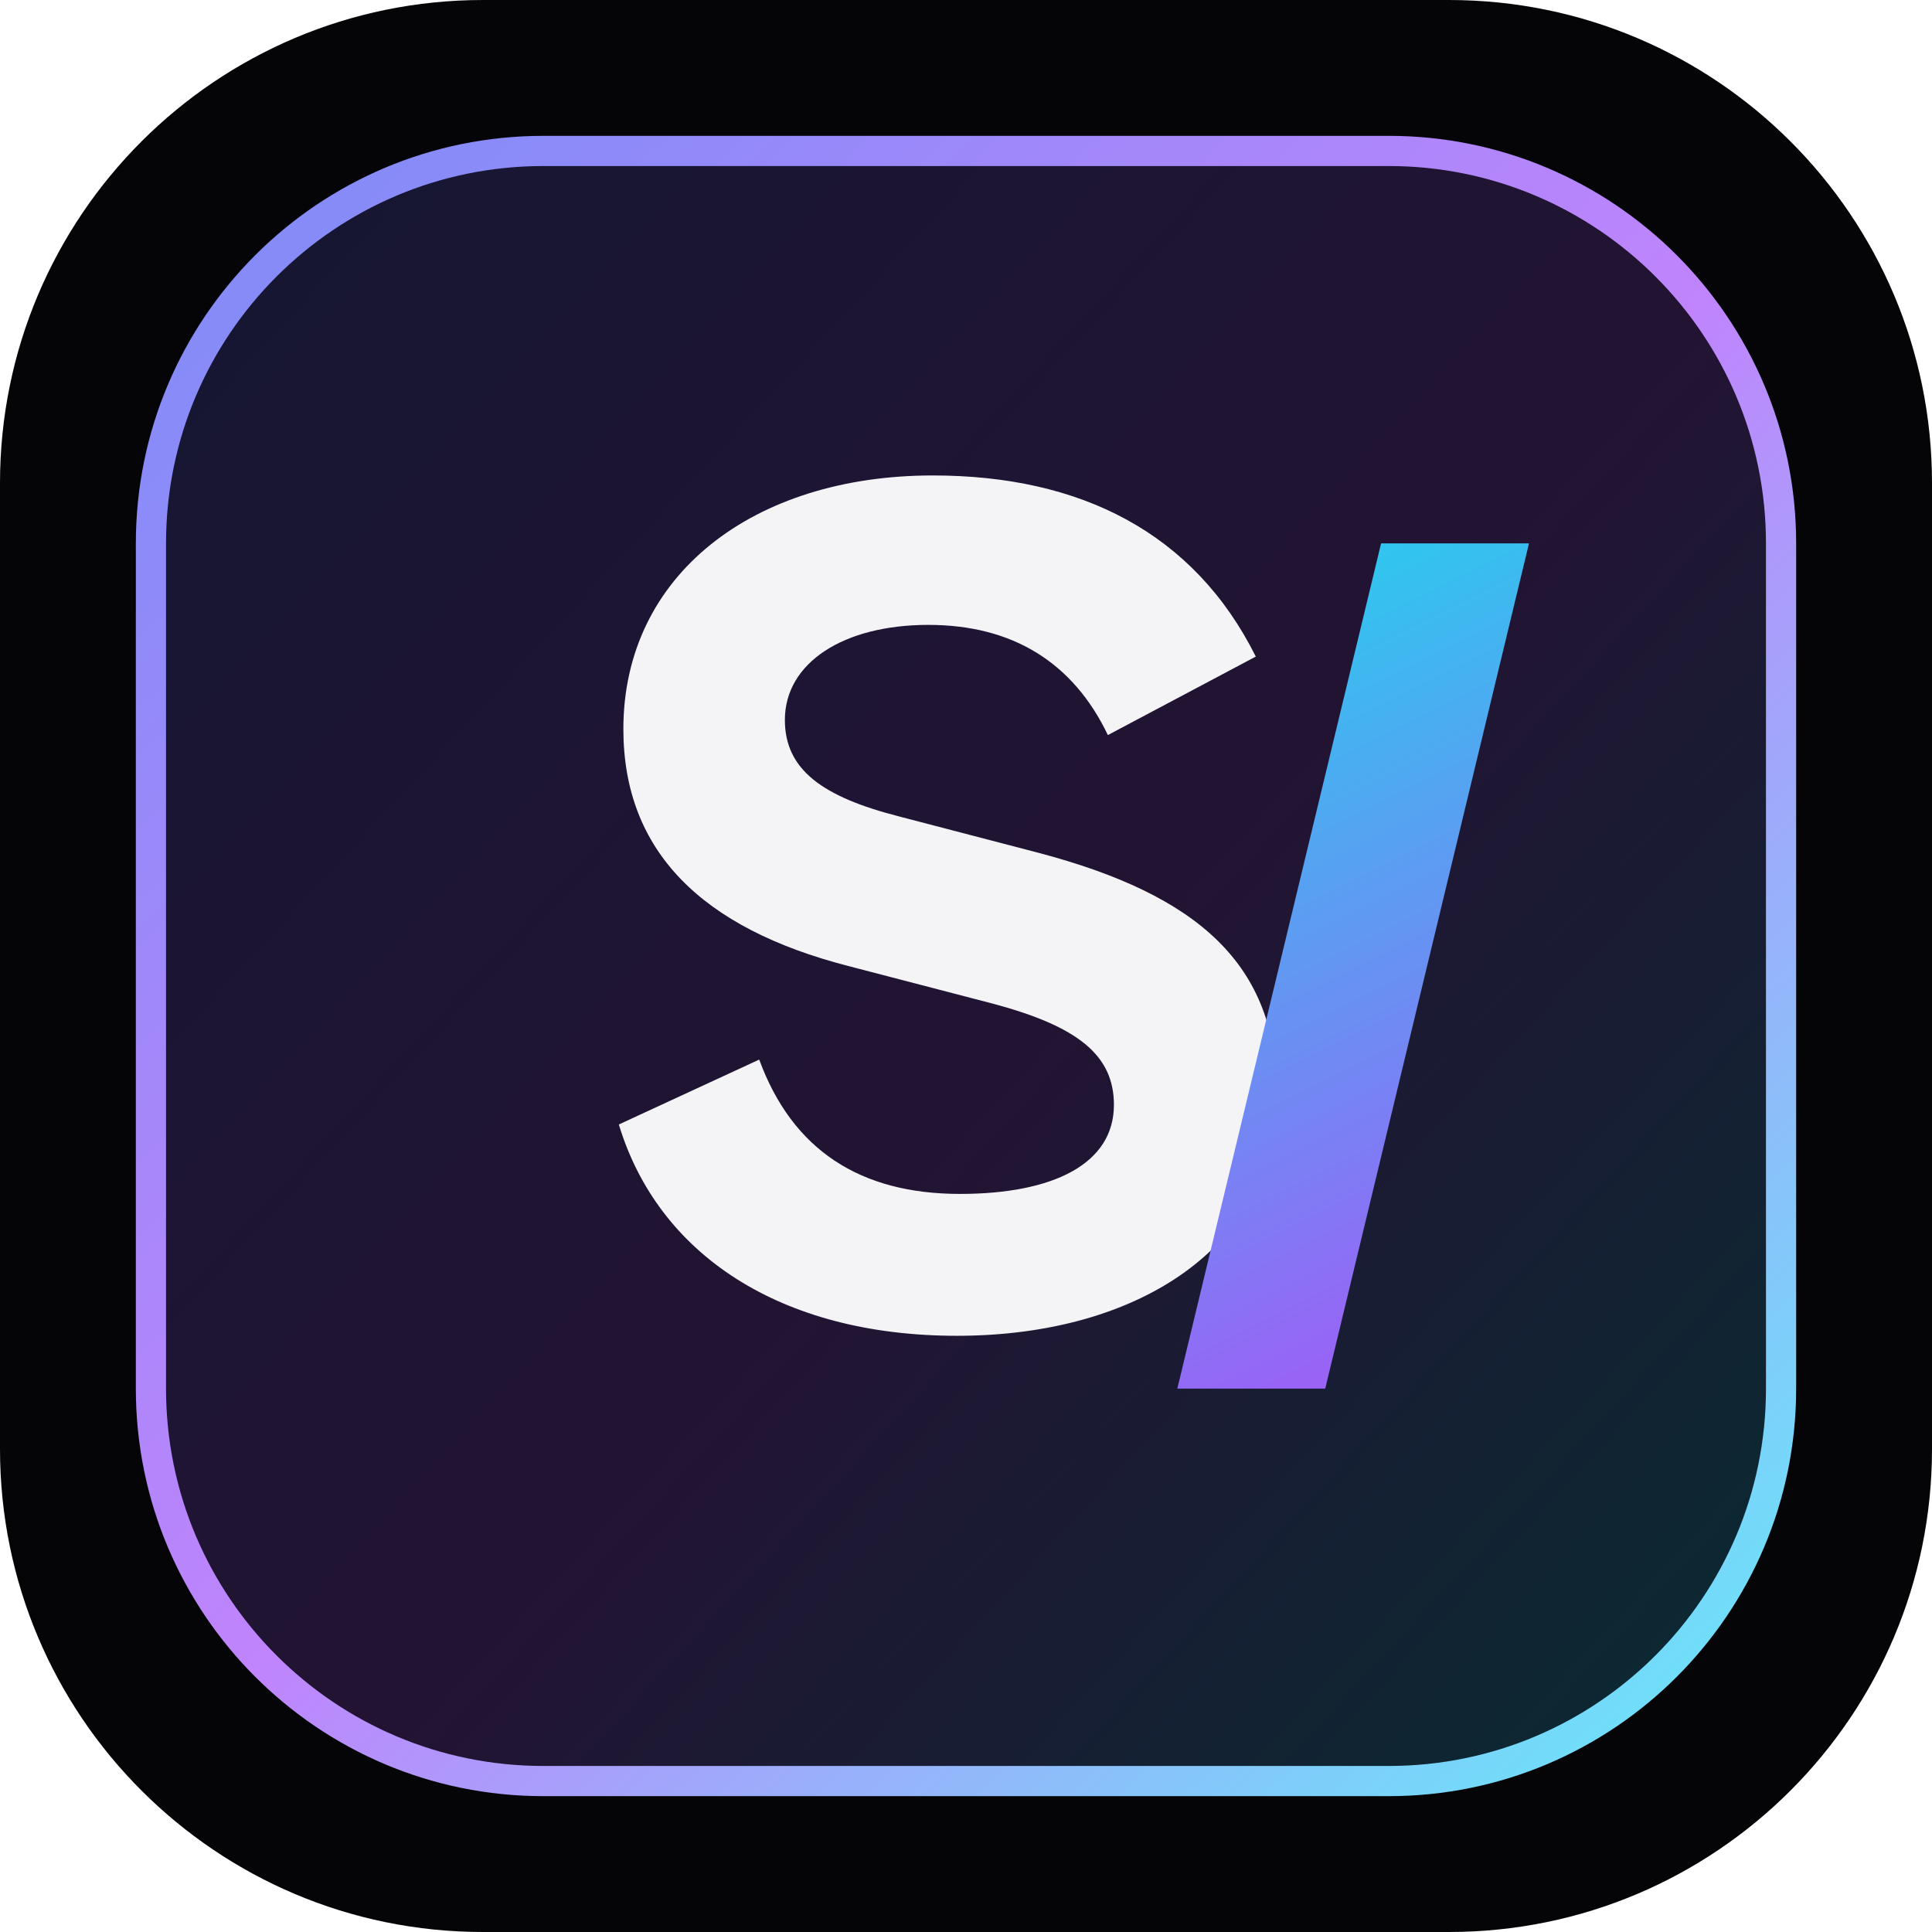
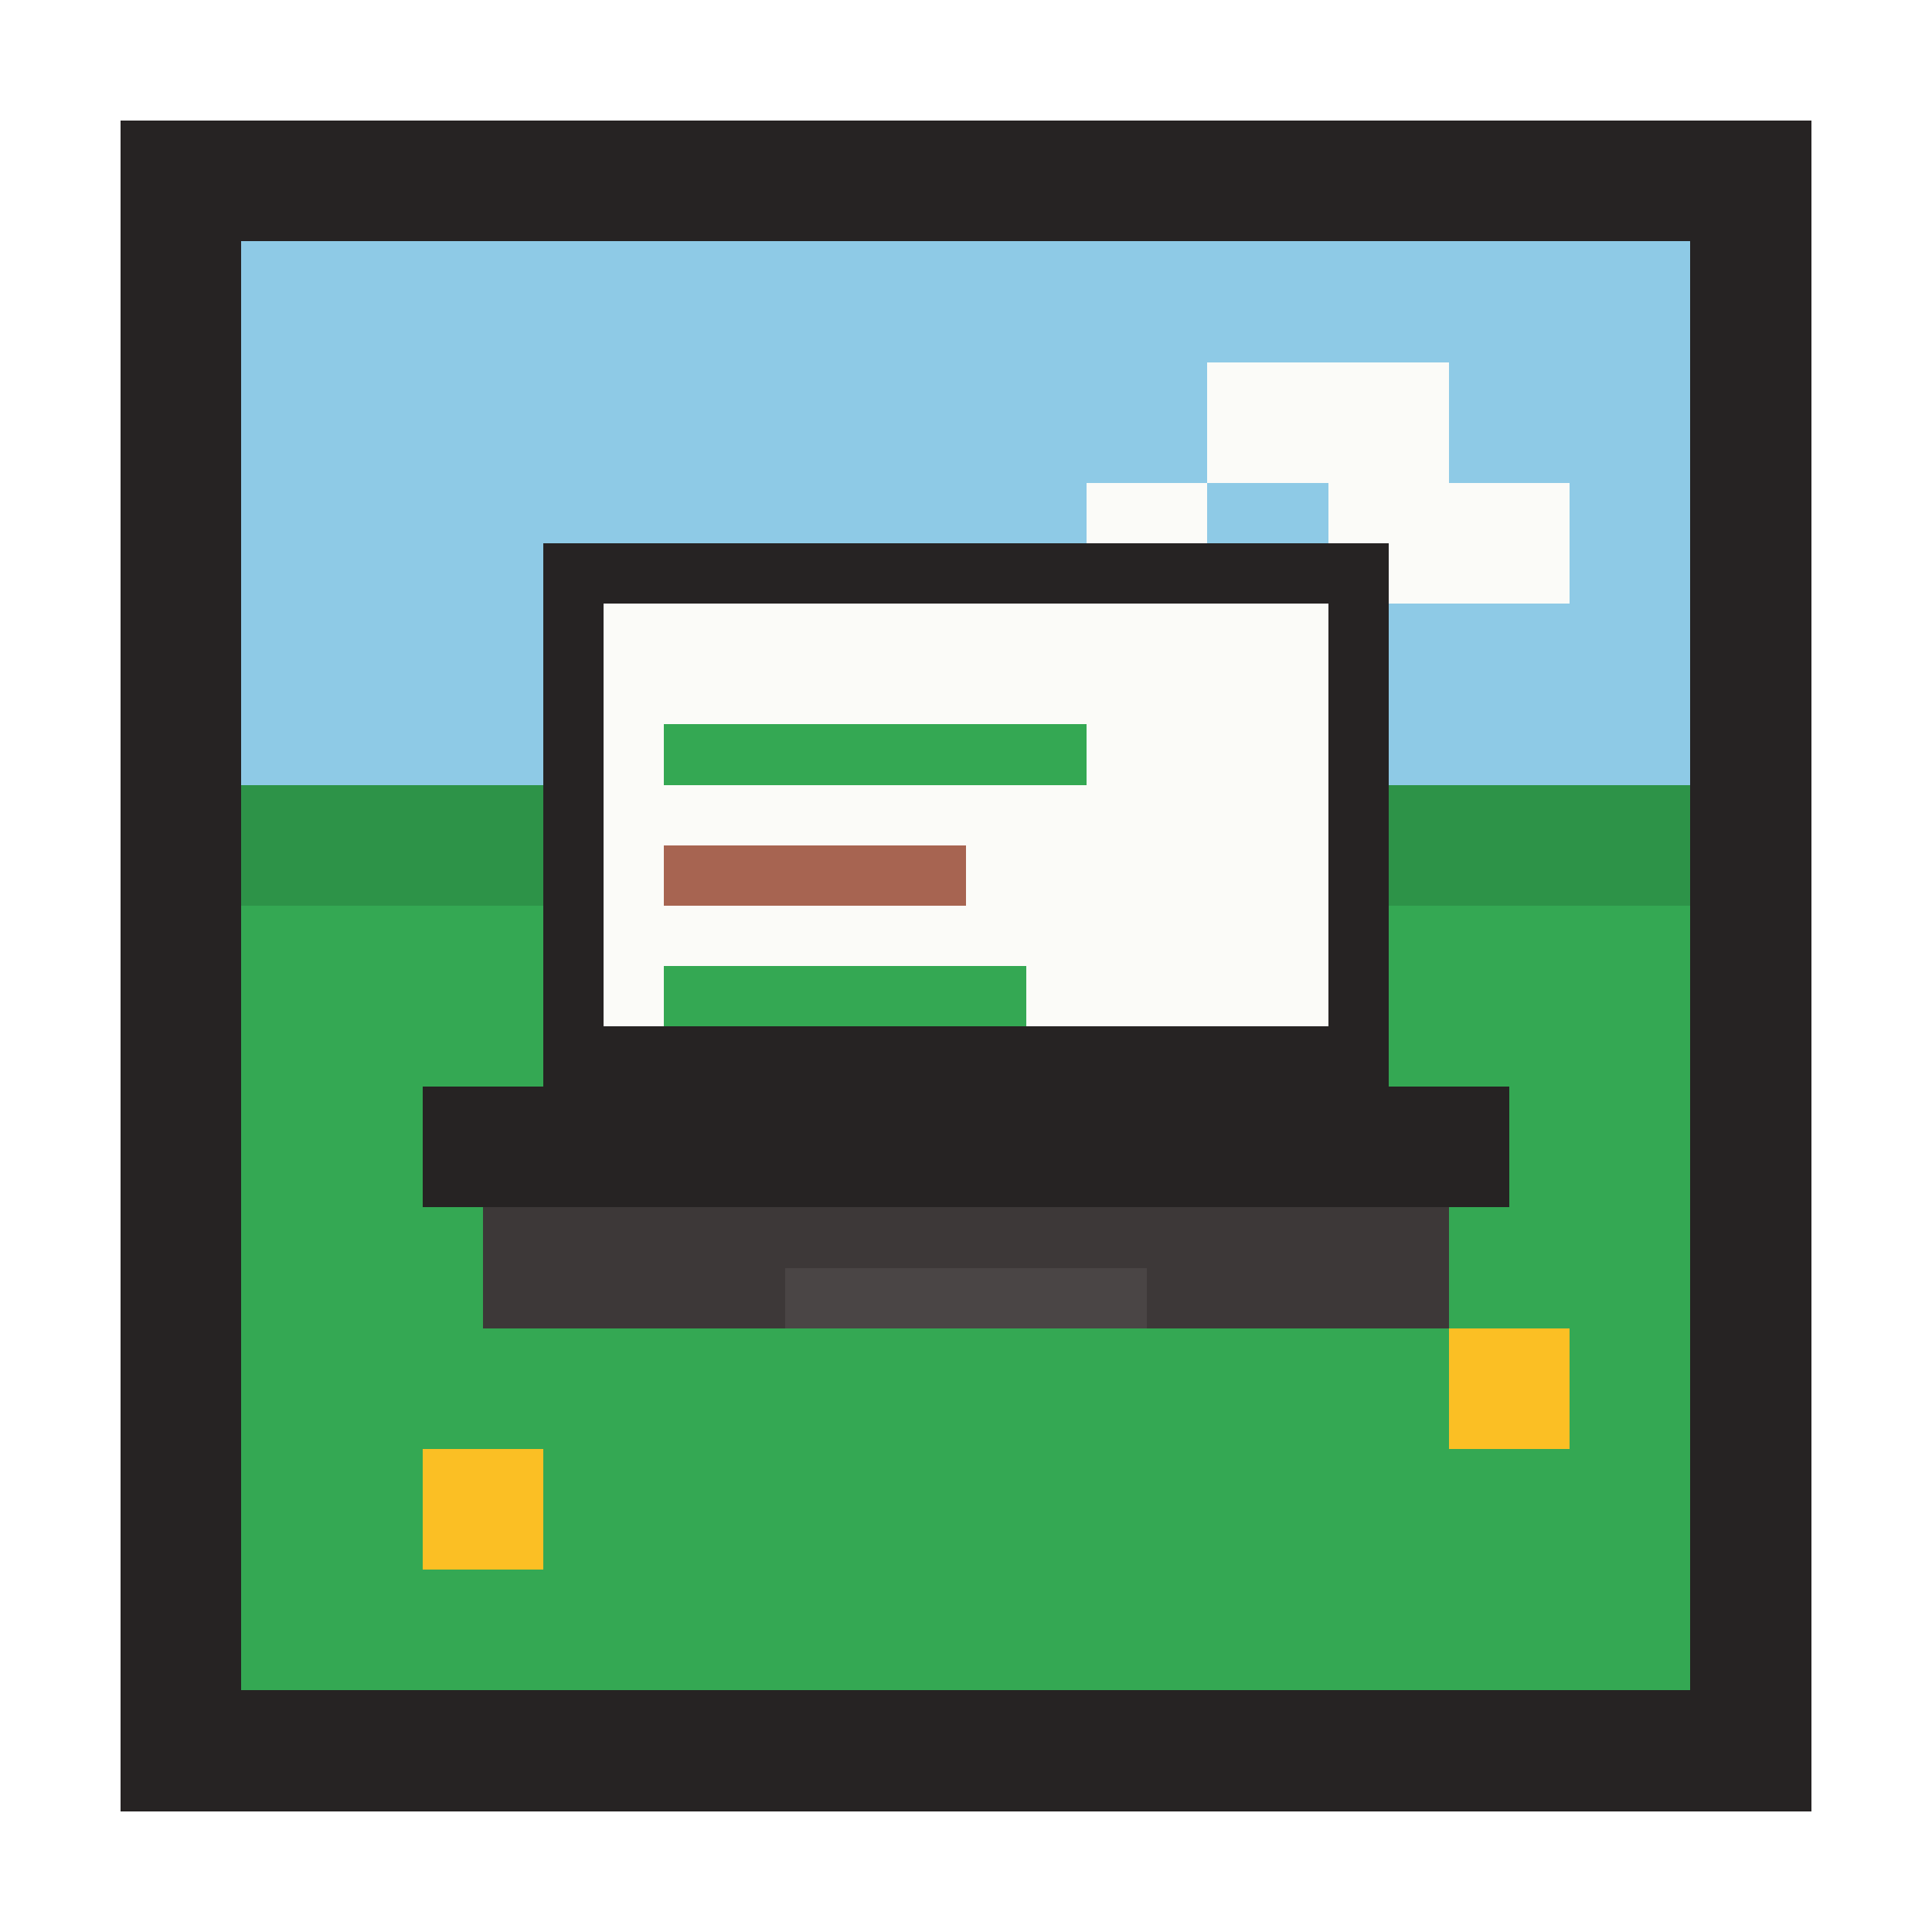
- <svg xmlns="http://www.w3.org/2000/svg" width="128" height="128" viewBox="0 0 128 128" fill="none">
-   <rect width="128" height="128" rx="32" fill="#050508" />
-   <rect x="10" y="10" width="108" height="108" rx="26" fill="url(#paint0_linear)" fill-opacity="0.18" stroke="url(#paint1_linear)" stroke-width="2" />
-   <path d="M41 74.5C43.6 83.1 51.7 88.5 63.4 88.5C75.5 88.5 84.6 82.5 84.6 72.5C84.6 63.9 79.4 59.3 68.8 56.5L59.6 54.1C54.5 52.8 52 51 52 47.7C52 43.9 55.9 41.4 61.5 41.4C67.1 41.4 71.1 43.9 73.4 48.7L83.2 43.5C79.1 35.3 71.6 31.5 61.8 31.5C49.9 31.5 41.3 38.1 41.3 48.3C41.3 56.4 46.5 61.5 56.2 64L65.8 66.5C71.4 68 73.8 69.9 73.8 73.2C73.8 77.1 69.8 79.1 63.6 79.1C57 79.1 52.5 76.2 50.3 70.2L41 74.5Z" fill="#F4F4F7" />
-   <path d="M91.5 36L78 92H87.8L101.3 36H91.5Z" fill="url(#paint2_linear)" />
-   <defs>
-     <linearGradient id="paint0_linear" x1="12" y1="16" x2="116" y2="112" gradientUnits="userSpaceOnUse">
-       <stop stop-color="#6366F1" />
-       <stop offset="0.55" stop-color="#A855F7" />
-       <stop offset="1" stop-color="#22D3EE" />
-     </linearGradient>
-     <linearGradient id="paint1_linear" x1="15" y1="12" x2="115" y2="118" gradientUnits="userSpaceOnUse">
-       <stop stop-color="#818CF8" />
-       <stop offset="0.5" stop-color="#C084FC" />
-       <stop offset="1" stop-color="#67E8F9" />
-     </linearGradient>
-     <linearGradient id="paint2_linear" x1="78" y1="36" x2="105" y2="90" gradientUnits="userSpaceOnUse">
-       <stop stop-color="#22D3EE" />
-       <stop offset="1" stop-color="#A855F7" />
-     </linearGradient>
-   </defs>
+ <svg xmlns="http://www.w3.org/2000/svg" width="128" height="128" viewBox="0 0 32 32" shape-rendering="crispEdges">
+   <rect x="2" y="2" width="28" height="28" fill="#262323" />
+   <rect x="4" y="4" width="24" height="11" fill="#8ecae6" />
+   <rect x="4" y="15" width="24" height="13" fill="#34a853" />
+   <rect x="4" y="13" width="24" height="2" fill="#2d9348" />
+   <rect x="20" y="6" width="4" height="2" fill="#fbfbf8" />
+   <rect x="22" y="8" width="4" height="2" fill="#fbfbf8" />
+   <rect x="18" y="8" width="2" height="2" fill="#fbfbf8" />
+   <rect x="7" y="24" width="2" height="2" fill="#fbbf24" />
+   <rect x="24" y="22" width="2" height="2" fill="#fbbf24" />
+   <rect x="9" y="9" width="14" height="9" fill="#262323" />
+   <rect x="10" y="10" width="12" height="7" fill="#fbfbf8" />
+   <rect x="11" y="12" width="7" height="1" fill="#34a853" />
+   <rect x="11" y="14" width="5" height="1" fill="#a76451" />
+   <rect x="11" y="16" width="6" height="1" fill="#34a853" />
+   <rect x="7" y="18" width="18" height="2" fill="#262323" />
+   <rect x="8" y="20" width="16" height="2" fill="#3d3838" />
+   <rect x="13" y="21" width="6" height="1" fill="#4a4545" />
</svg>
